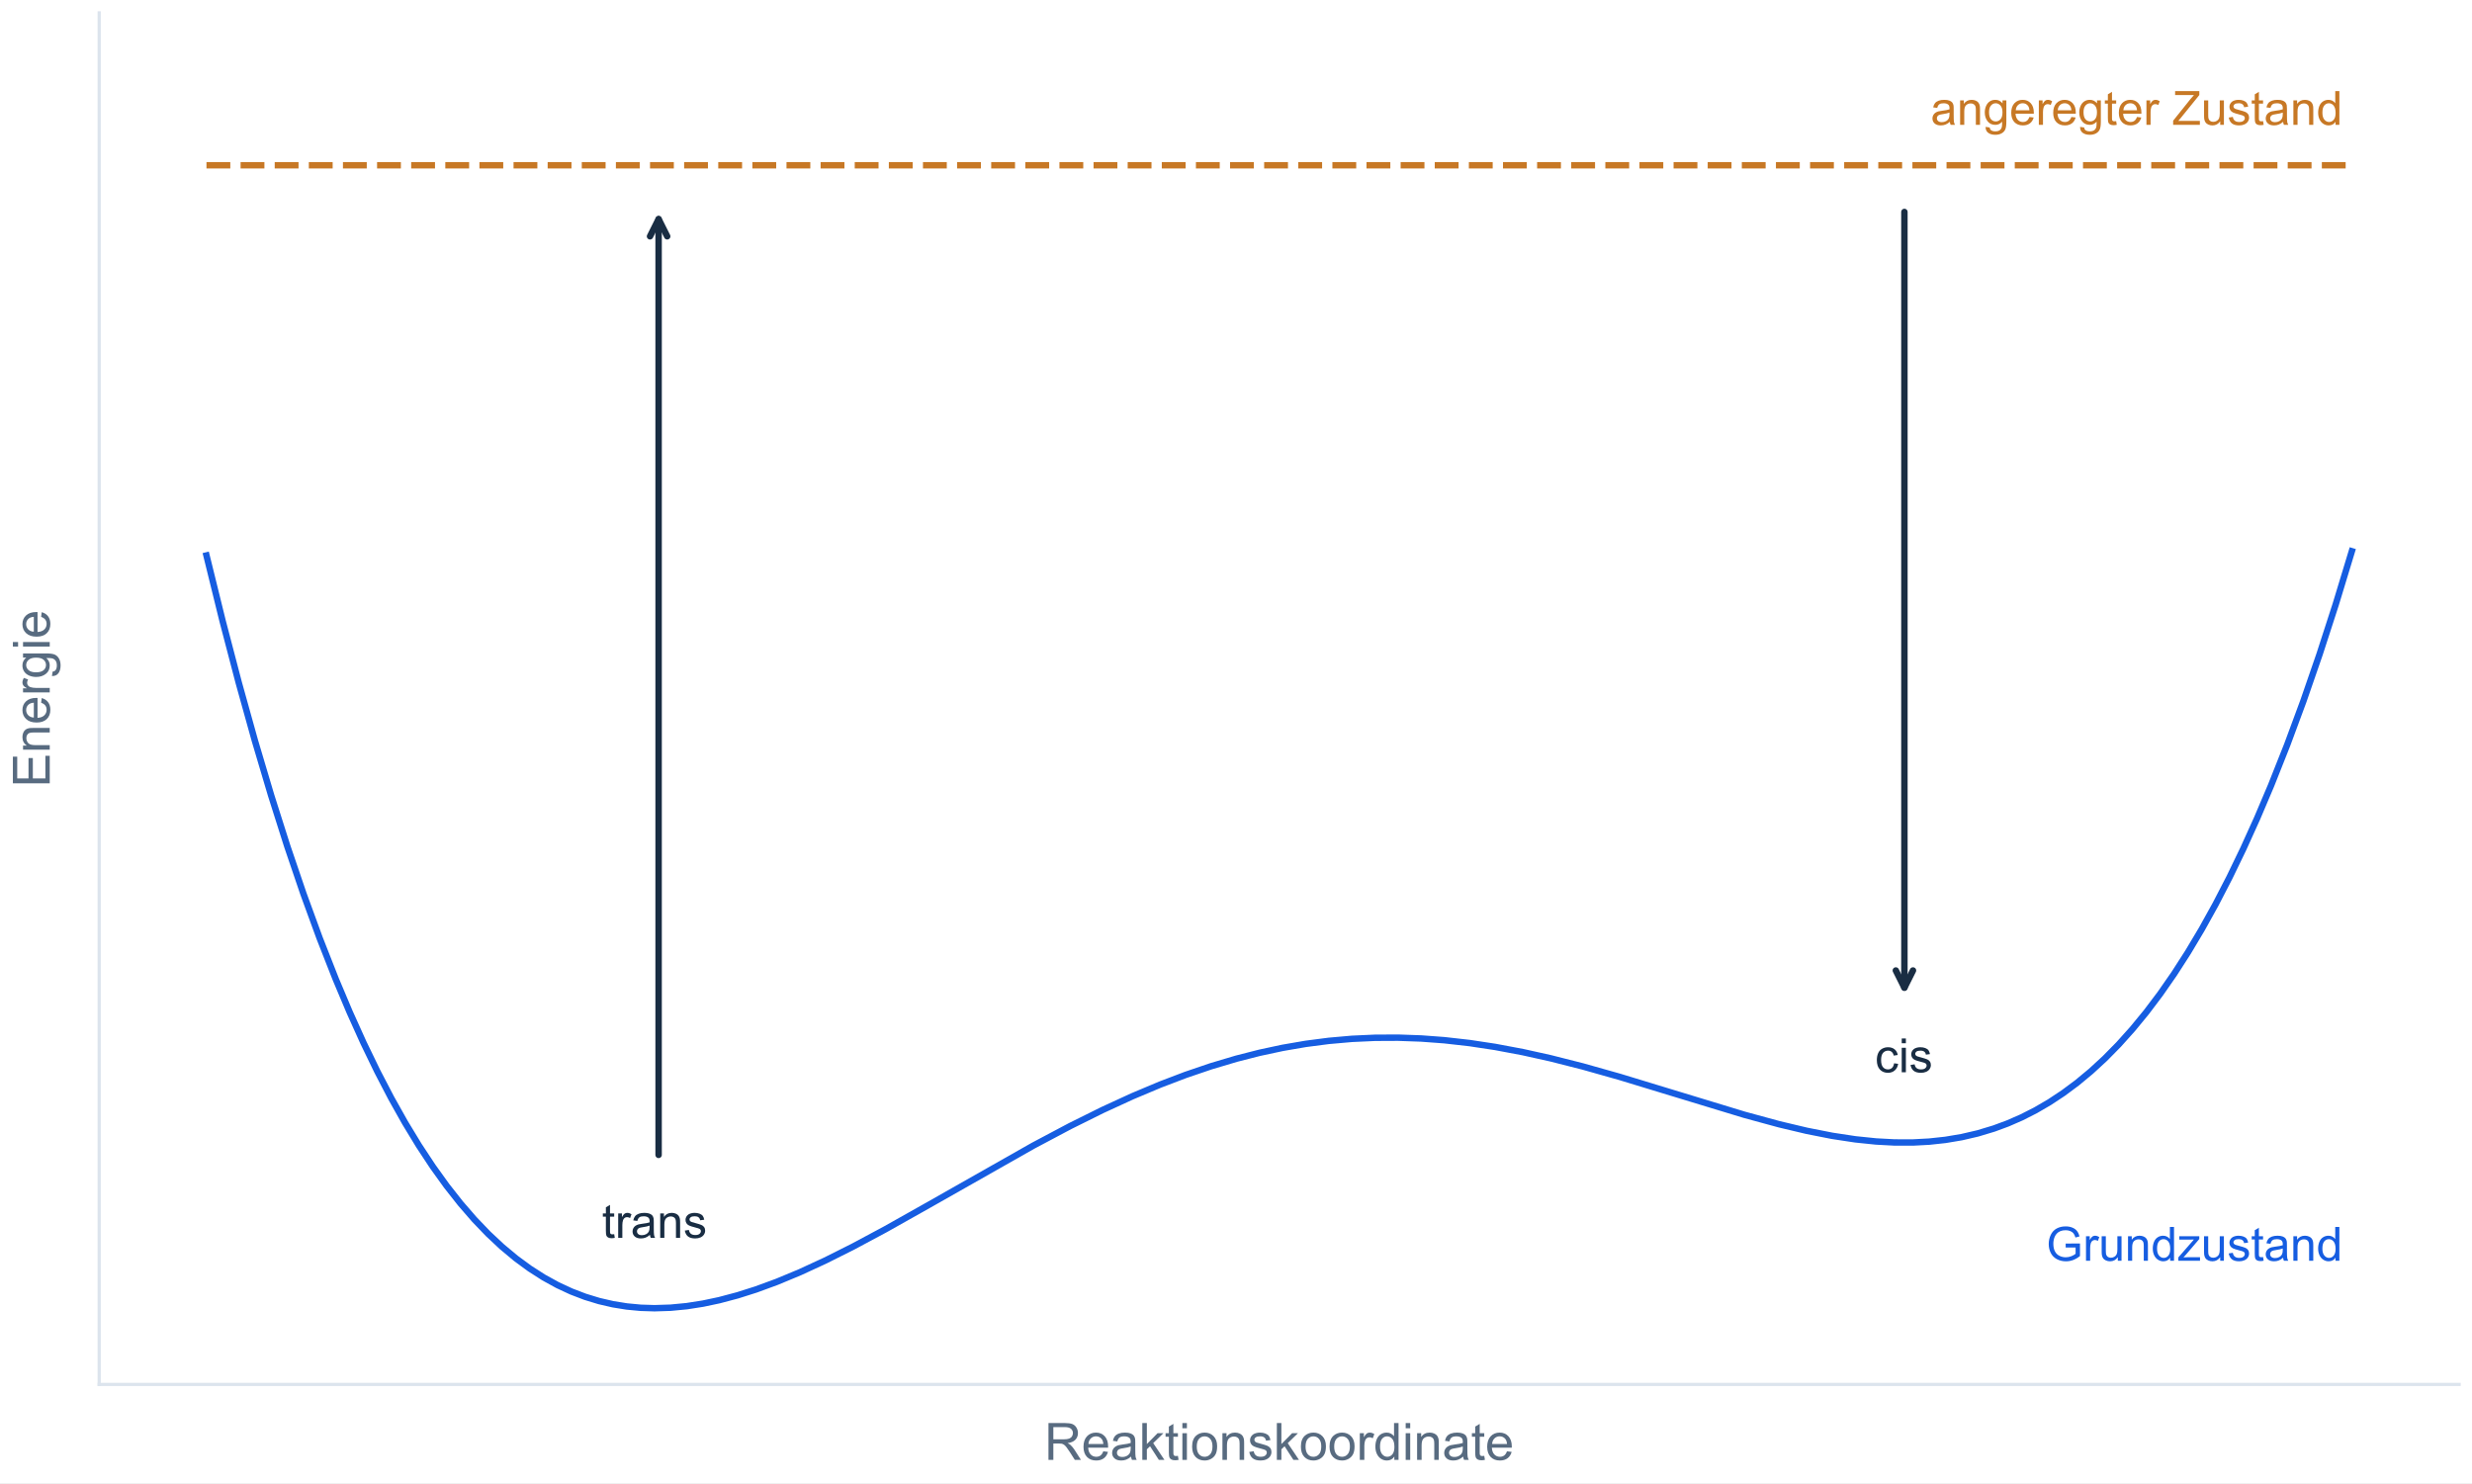
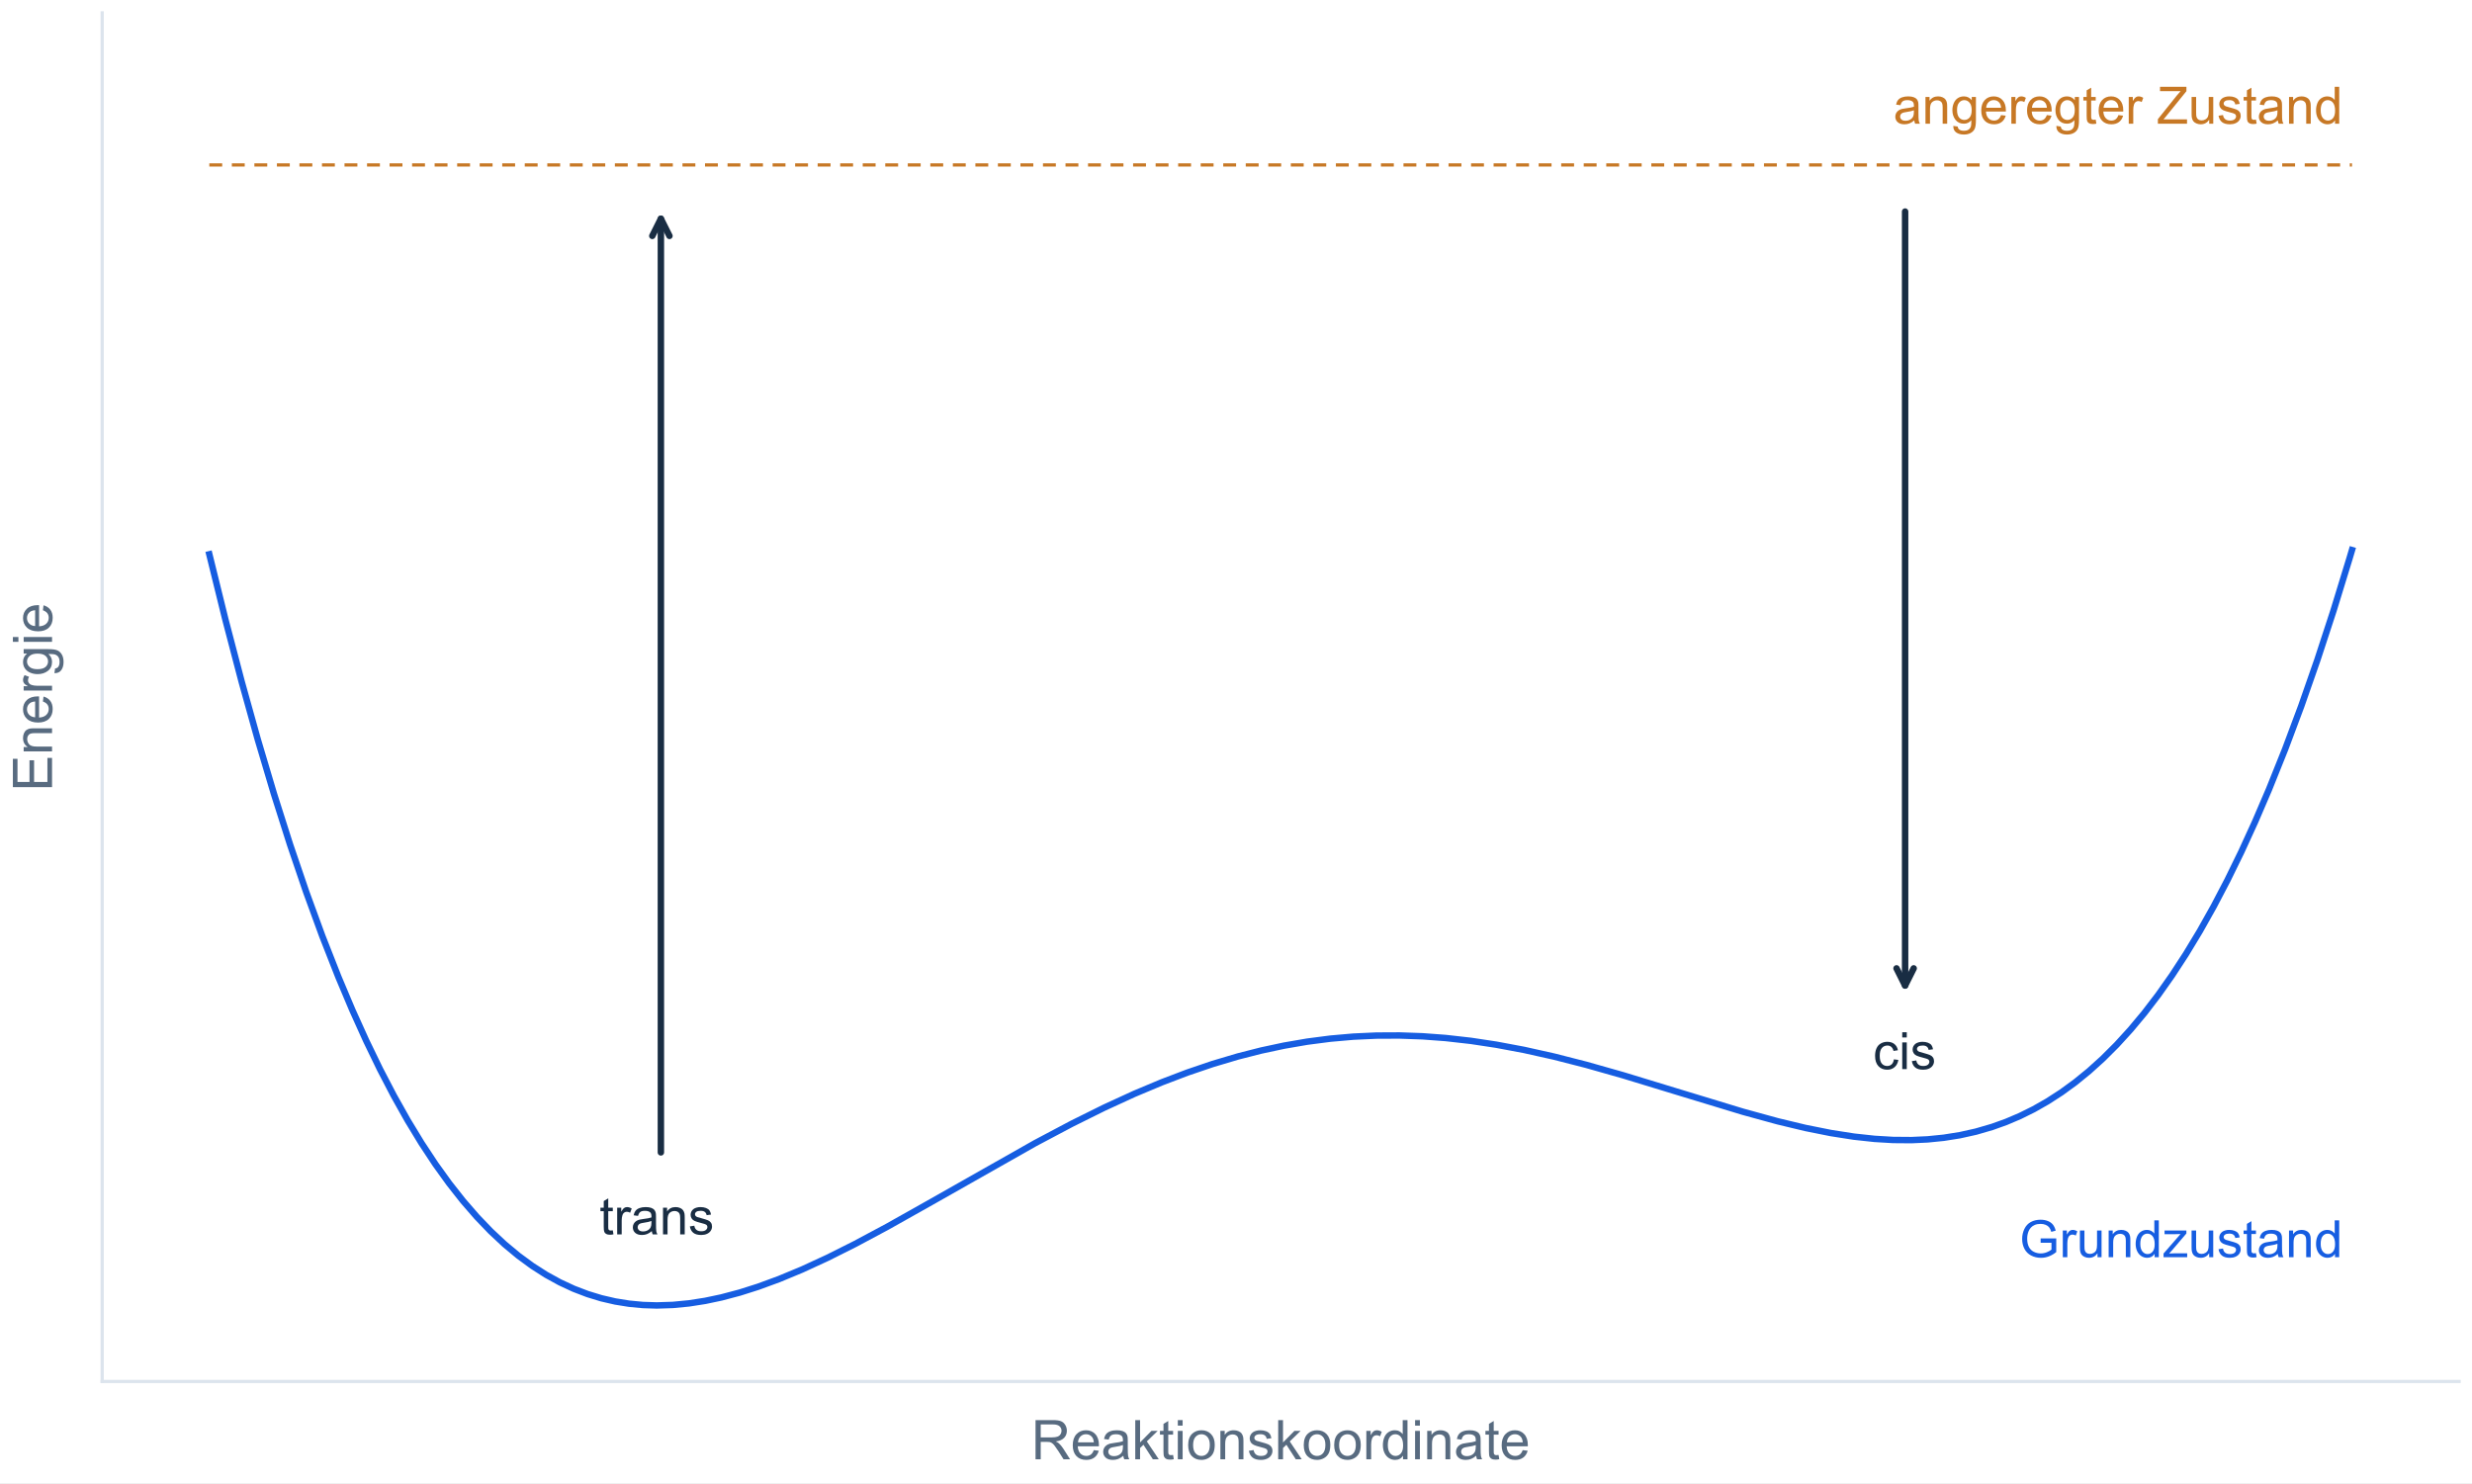
<svg xmlns="http://www.w3.org/2000/svg" xmlns:xlink="http://www.w3.org/1999/xlink" width="576pt" height="345.6pt" viewBox="0 0 576 345.6" version="1.1">
  <defs>
    <style type="text/css">*{stroke-linejoin: round; stroke-linecap: butt}</style>
  </defs>
  <g id="figure_1">
    <g id="patch_1">
      <path d="M 0 345.6  L 576 345.6  L 576 0  L 0 0  z " style="fill: #ffffff" />
    </g>
    <g id="axes_1">
      <g id="patch_2">
-         <path d="M 23.115 322.625  L 573 322.625  L 573 3  L 23.115 3  z " style="fill: #ffffff" />
+         <path d="M 23.81 321.939  L 573 321.939  L 573 3  L 23.81 3  z " style="fill: #ffffff" />
      </g>
      <g id="matplotlib.axis_1">
        <g id="text_1">
-           <g style="fill: #586b80" transform="translate(243.3609 340.2148) scale(0.12 -0.12)">
+           <g style="fill: #586b80" transform="translate(240.2897 340.0657) scale(0.1275 -0.1275)">
            <defs>
              <path id="ArialMT-52" d="M 503 0  L 503 4581  L 2534 4581  Q 3147 4581 3465 4457  Q 3784 4334 3975 4021  Q 4166 3709 4166 3331  Q 4166 2844 3850 2509  Q 3534 2175 2875 2084  Q 3116 1969 3241 1856  Q 3506 1613 3744 1247  L 4541 0  L 3778 0  L 3172 953  Q 2906 1366 2734 1584  Q 2563 1803 2427 1890  Q 2291 1978 2150 2013  Q 2047 2034 1813 2034  L 1109 2034  L 1109 0  L 503 0  z M 1109 2559  L 2413 2559  Q 2828 2559 3062 2645  Q 3297 2731 3419 2920  Q 3541 3109 3541 3331  Q 3541 3656 3305 3865  Q 3069 4075 2559 4075  L 1109 4075  L 1109 2559  z " transform="scale(0.015625)" />
              <path id="ArialMT-65" d="M 2694 1069  L 3275 997  Q 3138 488 2766 206  Q 2394 -75 1816 -75  Q 1088 -75 661 373  Q 234 822 234 1631  Q 234 2469 665 2931  Q 1097 3394 1784 3394  Q 2450 3394 2872 2941  Q 3294 2488 3294 1666  Q 3294 1616 3291 1516  L 816 1516  Q 847 969 1125 678  Q 1403 388 1819 388  Q 2128 388 2347 550  Q 2566 713 2694 1069  z M 847 1978  L 2700 1978  Q 2663 2397 2488 2606  Q 2219 2931 1791 2931  Q 1403 2931 1139 2672  Q 875 2413 847 1978  z " transform="scale(0.015625)" />
              <path id="ArialMT-61" d="M 2588 409  Q 2275 144 1986 34  Q 1697 -75 1366 -75  Q 819 -75 525 192  Q 231 459 231 875  Q 231 1119 342 1320  Q 453 1522 633 1644  Q 813 1766 1038 1828  Q 1203 1872 1538 1913  Q 2219 1994 2541 2106  Q 2544 2222 2544 2253  Q 2544 2597 2384 2738  Q 2169 2928 1744 2928  Q 1347 2928 1158 2789  Q 969 2650 878 2297  L 328 2372  Q 403 2725 575 2942  Q 747 3159 1072 3276  Q 1397 3394 1825 3394  Q 2250 3394 2515 3294  Q 2781 3194 2906 3042  Q 3031 2891 3081 2659  Q 3109 2516 3109 2141  L 3109 1391  Q 3109 606 3145 398  Q 3181 191 3288 0  L 2700 0  Q 2613 175 2588 409  z M 2541 1666  Q 2234 1541 1622 1453  Q 1275 1403 1131 1340  Q 988 1278 909 1158  Q 831 1038 831 891  Q 831 666 1001 516  Q 1172 366 1500 366  Q 1825 366 2078 508  Q 2331 650 2450 897  Q 2541 1088 2541 1459  L 2541 1666  z " transform="scale(0.015625)" />
              <path id="ArialMT-6b" d="M 425 0  L 425 4581  L 988 4581  L 988 1969  L 2319 3319  L 3047 3319  L 1778 2088  L 3175 0  L 2481 0  L 1384 1697  L 988 1316  L 988 0  L 425 0  z " transform="scale(0.015625)" />
              <path id="ArialMT-74" d="M 1650 503  L 1731 6  Q 1494 -44 1306 -44  Q 1000 -44 831 53  Q 663 150 594 308  Q 525 466 525 972  L 525 2881  L 113 2881  L 113 3319  L 525 3319  L 525 4141  L 1084 4478  L 1084 3319  L 1650 3319  L 1650 2881  L 1084 2881  L 1084 941  Q 1084 700 1114 631  Q 1144 563 1211 522  Q 1278 481 1403 481  Q 1497 481 1650 503  z " transform="scale(0.015625)" />
              <path id="ArialMT-69" d="M 425 3934  L 425 4581  L 988 4581  L 988 3934  L 425 3934  z M 425 0  L 425 3319  L 988 3319  L 988 0  L 425 0  z " transform="scale(0.015625)" />
              <path id="ArialMT-6f" d="M 213 1659  Q 213 2581 725 3025  Q 1153 3394 1769 3394  Q 2453 3394 2887 2945  Q 3322 2497 3322 1706  Q 3322 1066 3130 698  Q 2938 331 2570 128  Q 2203 -75 1769 -75  Q 1072 -75 642 372  Q 213 819 213 1659  z M 791 1659  Q 791 1022 1069 705  Q 1347 388 1769 388  Q 2188 388 2466 706  Q 2744 1025 2744 1678  Q 2744 2294 2464 2611  Q 2184 2928 1769 2928  Q 1347 2928 1069 2612  Q 791 2297 791 1659  z " transform="scale(0.015625)" />
              <path id="ArialMT-6e" d="M 422 0  L 422 3319  L 928 3319  L 928 2847  Q 1294 3394 1984 3394  Q 2284 3394 2536 3286  Q 2788 3178 2913 3003  Q 3038 2828 3088 2588  Q 3119 2431 3119 2041  L 3119 0  L 2556 0  L 2556 2019  Q 2556 2363 2490 2533  Q 2425 2703 2258 2804  Q 2091 2906 1866 2906  Q 1506 2906 1245 2678  Q 984 2450 984 1813  L 984 0  L 422 0  z " transform="scale(0.015625)" />
              <path id="ArialMT-73" d="M 197 991  L 753 1078  Q 800 744 1014 566  Q 1228 388 1613 388  Q 2000 388 2187 545  Q 2375 703 2375 916  Q 2375 1106 2209 1216  Q 2094 1291 1634 1406  Q 1016 1563 777 1677  Q 538 1791 414 1992  Q 291 2194 291 2438  Q 291 2659 392 2848  Q 494 3038 669 3163  Q 800 3259 1026 3326  Q 1253 3394 1513 3394  Q 1903 3394 2198 3281  Q 2494 3169 2634 2976  Q 2775 2784 2828 2463  L 2278 2388  Q 2241 2644 2061 2787  Q 1881 2931 1553 2931  Q 1166 2931 1000 2803  Q 834 2675 834 2503  Q 834 2394 903 2306  Q 972 2216 1119 2156  Q 1203 2125 1616 2013  Q 2213 1853 2448 1751  Q 2684 1650 2818 1456  Q 2953 1263 2953 975  Q 2953 694 2789 445  Q 2625 197 2315 61  Q 2006 -75 1616 -75  Q 969 -75 630 194  Q 291 463 197 991  z " transform="scale(0.015625)" />
              <path id="ArialMT-72" d="M 416 0  L 416 3319  L 922 3319  L 922 2816  Q 1116 3169 1280 3281  Q 1444 3394 1641 3394  Q 1925 3394 2219 3213  L 2025 2691  Q 1819 2813 1613 2813  Q 1428 2813 1281 2702  Q 1134 2591 1072 2394  Q 978 2094 978 1738  L 978 0  L 416 0  z " transform="scale(0.015625)" />
              <path id="ArialMT-64" d="M 2575 0  L 2575 419  Q 2259 -75 1647 -75  Q 1250 -75 917 144  Q 584 363 401 755  Q 219 1147 219 1656  Q 219 2153 384 2558  Q 550 2963 881 3178  Q 1213 3394 1622 3394  Q 1922 3394 2156 3267  Q 2391 3141 2538 2938  L 2538 4581  L 3097 4581  L 3097 0  L 2575 0  z M 797 1656  Q 797 1019 1065 703  Q 1334 388 1700 388  Q 2069 388 2326 689  Q 2584 991 2584 1609  Q 2584 2291 2321 2609  Q 2059 2928 1675 2928  Q 1300 2928 1048 2622  Q 797 2316 797 1656  z " transform="scale(0.015625)" />
            </defs>
            <use xlink:href="#ArialMT-52" />
            <use xlink:href="#ArialMT-65" transform="translate(72.2168 0)" />
            <use xlink:href="#ArialMT-61" transform="translate(127.832 0)" />
            <use xlink:href="#ArialMT-6b" transform="translate(183.4473 0)" />
            <use xlink:href="#ArialMT-74" transform="translate(233.4473 0)" />
            <use xlink:href="#ArialMT-69" transform="translate(261.2305 0)" />
            <use xlink:href="#ArialMT-6f" transform="translate(283.4473 0)" />
            <use xlink:href="#ArialMT-6e" transform="translate(339.0625 0)" />
            <use xlink:href="#ArialMT-73" transform="translate(394.6777 0)" />
            <use xlink:href="#ArialMT-6b" transform="translate(444.6777 0)" />
            <use xlink:href="#ArialMT-6f" transform="translate(494.6777 0)" />
            <use xlink:href="#ArialMT-6f" transform="translate(550.293 0)" />
            <use xlink:href="#ArialMT-72" transform="translate(605.9082 0)" />
            <use xlink:href="#ArialMT-64" transform="translate(639.209 0)" />
            <use xlink:href="#ArialMT-69" transform="translate(694.8242 0)" />
            <use xlink:href="#ArialMT-6e" transform="translate(717.041 0)" />
            <use xlink:href="#ArialMT-61" transform="translate(772.6562 0)" />
            <use xlink:href="#ArialMT-74" transform="translate(828.2715 0)" />
            <use xlink:href="#ArialMT-65" transform="translate(856.0547 0)" />
          </g>
        </g>
      </g>
      <g id="matplotlib.axis_2">
        <g id="text_2">
-           <g style="fill: #586b80" transform="translate(11.58962 183.4922) rotate(-90) scale(0.12 -0.12)">
+           <g style="fill: #586b80" transform="translate(12.12645 184.4417) rotate(-90) scale(0.1275 -0.1275)">
            <defs>
              <path id="ArialMT-45" d="M 506 0  L 506 4581  L 3819 4581  L 3819 4041  L 1113 4041  L 1113 2638  L 3647 2638  L 3647 2100  L 1113 2100  L 1113 541  L 3925 541  L 3925 0  L 506 0  z " transform="scale(0.015625)" />
              <path id="ArialMT-67" d="M 319 -275  L 866 -356  Q 900 -609 1056 -725  Q 1266 -881 1628 -881  Q 2019 -881 2231 -725  Q 2444 -569 2519 -288  Q 2563 -116 2559 434  Q 2191 0 1641 0  Q 956 0 581 494  Q 206 988 206 1678  Q 206 2153 378 2554  Q 550 2956 876 3175  Q 1203 3394 1644 3394  Q 2231 3394 2613 2919  L 2613 3319  L 3131 3319  L 3131 450  Q 3131 -325 2973 -648  Q 2816 -972 2473 -1159  Q 2131 -1347 1631 -1347  Q 1038 -1347 672 -1080  Q 306 -813 319 -275  z M 784 1719  Q 784 1066 1043 766  Q 1303 466 1694 466  Q 2081 466 2343 764  Q 2606 1063 2606 1700  Q 2606 2309 2336 2618  Q 2066 2928 1684 2928  Q 1309 2928 1046 2623  Q 784 2319 784 1719  z " transform="scale(0.015625)" />
            </defs>
            <use xlink:href="#ArialMT-45" />
            <use xlink:href="#ArialMT-6e" transform="translate(66.69922 0)" />
            <use xlink:href="#ArialMT-65" transform="translate(122.3145 0)" />
            <use xlink:href="#ArialMT-72" transform="translate(177.9297 0)" />
            <use xlink:href="#ArialMT-67" transform="translate(211.2305 0)" />
            <use xlink:href="#ArialMT-69" transform="translate(266.8457 0)" />
            <use xlink:href="#ArialMT-65" transform="translate(289.0625 0)" />
          </g>
        </g>
      </g>
      <g id="patch_3">
-         <path d="M 153.462 269.133  Q 153.462 159.263 153.462 51.069  " clip-path="url(#p8ff09ff134)" style="fill: none; stroke: #192d43; stroke-width: 1.5; stroke-linecap: round" />
-         <path d="M 151.462 55.069  L 153.462 51.069  L 155.462 55.069  " clip-path="url(#p8ff09ff134)" style="fill: none; stroke: #192d43; stroke-width: 1.5; stroke-linecap: round" />
+         <path d="M 153.992 268.555  Q 153.992 158.927 153.992 50.976  " clip-path="url(#p1180f19df1)" style="fill: none; stroke: #192d43; stroke-width: 1.5; stroke-linecap: round" />
+         <path d="M 151.992 54.976  L 153.992 50.976  L 155.992 54.976  " clip-path="url(#p1180f19df1)" style="fill: none; stroke: #192d43; stroke-width: 1.5; stroke-linecap: round" />
      </g>
      <g id="patch_4">
-         <path d="M 443.745 49.393  Q 443.745 140.616 443.745 230.162  " clip-path="url(#p8ff09ff134)" style="fill: none; stroke: #192d43; stroke-width: 1.5; stroke-linecap: round" />
-         <path d="M 445.745 226.162  L 443.745 230.162  L 441.745 226.162  " clip-path="url(#p8ff09ff134)" style="fill: none; stroke: #192d43; stroke-width: 1.5; stroke-linecap: round" />
+         <path d="M 443.909 49.299  Q 443.909 140.321 443.909 229.666  " clip-path="url(#p1180f19df1)" style="fill: none; stroke: #192d43; stroke-width: 1.5; stroke-linecap: round" />
+         <path d="M 445.909 225.666  L 443.909 229.666  L 441.909 225.666  " clip-path="url(#p1180f19df1)" style="fill: none; stroke: #192d43; stroke-width: 1.5; stroke-linecap: round" />
      </g>
      <g id="line2d_1">
-         <path d="M 48.11 129.444  L 51.877 144.748  L 55.643 159.148  L 59.41 172.674  L 63.177 185.356  L 66.943 197.221  L 70.71 208.3  L 74.477 218.619  L 78.244 228.207  L 81.472 235.863  L 84.701 243.019  L 87.929 249.69  L 91.158 255.894  L 94.387 261.646  L 97.615 266.962  L 100.844 271.858  L 104.072 276.348  L 107.301 280.45  L 110.53 284.176  L 113.758 287.543  L 116.987 290.564  L 120.215 293.253  L 123.444 295.625  L 126.673 297.693  L 129.901 299.471  L 133.13 300.972  L 136.358 302.208  L 139.587 303.194  L 142.816 303.94  L 146.044 304.46  L 149.273 304.766  L 152.501 304.868  L 156.268 304.748  L 160.035 304.385  L 163.802 303.797  L 167.568 303.001  L 171.873 301.859  L 176.178 300.492  L 181.021 298.713  L 186.402 296.475  L 192.321 293.745  L 198.778 290.506  L 206.311 286.47  L 216.535 280.715  L 240.75 266.984  L 249.359 262.417  L 256.893 258.676  L 263.888 255.462  L 270.345 252.748  L 276.264 250.494  L 282.184 248.48  L 288.103 246.718  L 293.484 245.343  L 298.865 244.19  L 304.246 243.263  L 309.627 242.564  L 315.008 242.091  L 320.389 241.845  L 325.77 241.819  L 331.151 242.01  L 336.532 242.409  L 342.451 243.077  L 348.37 243.972  L 354.827 245.184  L 361.284 246.618  L 368.818 248.529  L 377.427 250.959  L 389.265 254.562  L 406.485 259.796  L 414.556 261.995  L 421.013 263.528  L 426.932 264.694  L 432.313 265.51  L 437.156 266.009  L 441.461 266.239  L 445.766 266.243  L 449.533 266.043  L 453.299 265.636  L 457.066 265.003  L 460.833 264.129  L 464.599 262.994  L 467.828 261.8  L 471.057 260.39  L 474.285 258.752  L 477.514 256.872  L 480.742 254.739  L 483.971 252.34  L 487.2 249.662  L 490.428 246.691  L 493.657 243.414  L 496.885 239.817  L 500.114 235.886  L 503.343 231.607  L 506.571 226.966  L 509.8 221.948  L 513.029 216.537  L 516.257 210.719  L 519.486 204.479  L 522.714 197.799  L 525.943 190.666  L 529.172 183.062  L 532.938 173.574  L 536.705 163.396  L 540.472 152.503  L 544.238 140.866  L 548.005 128.458  L 548.005 128.458  " clip-path="url(#p8ff09ff134)" style="fill: none; stroke: #165de1; stroke-width: 1.5; stroke-linecap: square" />
+         <path d="M 48.773 129.172  L 52.535 144.444  L 56.297 158.813  L 60.059 172.31  L 63.821 184.964  L 67.583 196.805  L 71.345 207.859  L 75.107 218.157  L 78.869 227.724  L 82.093 235.364  L 85.318 242.504  L 88.542 249.161  L 91.767 255.351  L 94.991 261.091  L 98.216 266.395  L 101.44 271.281  L 104.665 275.762  L 107.889 279.854  L 111.114 283.573  L 114.338 286.932  L 117.563 289.947  L 120.787 292.63  L 124.012 294.997  L 127.236 297.061  L 130.461 298.835  L 133.686 300.332  L 136.91 301.566  L 140.135 302.549  L 143.359 303.294  L 146.584 303.813  L 149.808 304.118  L 153.033 304.221  L 156.795 304.1  L 160.557 303.738  L 164.318 303.151  L 168.08 302.358  L 172.38 301.218  L 176.679 299.853  L 181.516 298.078  L 186.89 295.845  L 192.802 293.121  L 199.251 289.889  L 206.775 285.862  L 216.986 280.119  L 241.17 266.417  L 249.768 261.861  L 257.292 258.128  L 264.279 254.92  L 270.728 252.212  L 276.639 249.963  L 282.551 247.953  L 288.463 246.195  L 293.837 244.823  L 299.211 243.673  L 304.585 242.748  L 309.959 242.05  L 315.334 241.578  L 320.708 241.332  L 326.082 241.307  L 331.456 241.497  L 336.83 241.895  L 342.742 242.562  L 348.654 243.455  L 355.103 244.665  L 362.089 246.223  L 369.613 248.146  L 378.212 250.585  L 390.572 254.355  L 406.158 259.09  L 414.219 261.302  L 420.668 262.851  L 426.58 264.037  L 431.954 264.877  L 436.791 265.401  L 441.09 265.657  L 445.389 265.691  L 449.151 265.52  L 452.913 265.143  L 456.675 264.546  L 460.437 263.709  L 464.199 262.614  L 467.424 261.458  L 470.648 260.088  L 473.873 258.492  L 477.097 256.657  L 480.322 254.572  L 483.546 252.223  L 486.771 249.598  L 489.995 246.683  L 493.22 243.464  L 496.444 239.929  L 499.669 236.064  L 502.893 231.853  L 506.118 227.283  L 509.342 222.339  L 512.567 217.007  L 515.791 211.27  L 519.016 205.114  L 522.24 198.523  L 525.465 191.482  L 528.689 183.973  L 532.451 174.602  L 536.213 164.546  L 539.975 153.78  L 543.737 142.276  L 547.499 130.006  L 548.037 128.189  L 548.037 128.189  " clip-path="url(#p1180f19df1)" style="fill: none; stroke: #165de1; stroke-width: 1.5; stroke-linecap: square" />
      </g>
      <g id="line2d_2">
-         <path d="M 48.11 38.514  L 548.005 38.514  " clip-path="url(#p8ff09ff134)" style="fill: none; stroke-dasharray: 5.55,2.4; stroke-dashoffset: 0; stroke: #c77825; stroke-width: 1.5" />
+         <path d="M 48.773 38.438  L 548.037 38.438  " clip-path="url(#p1180f19df1)" style="fill: none; stroke-dasharray: 3,2.25; stroke-dashoffset: 0; stroke: #c77825; stroke-width: 0.75" />
      </g>
      <g id="patch_5">
-         <path d="M 23.115 322.625  L 23.115 3  " style="fill: none; stroke: #dce4ed; stroke-width: 0.75; stroke-linejoin: miter; stroke-linecap: square" />
+         <path d="M 23.81 321.939  L 23.81 3  " style="fill: none; stroke: #dce4ed; stroke-width: 0.75; stroke-linejoin: miter; stroke-linecap: square" />
      </g>
      <g id="patch_6">
-         <path d="M 23.115 322.625  L 573 322.625  " style="fill: none; stroke: #dce4ed; stroke-width: 0.75; stroke-linejoin: miter; stroke-linecap: square" />
+         <path d="M 23.81 321.939  L 573 321.939  " style="fill: none; stroke: #dce4ed; stroke-width: 0.75; stroke-linejoin: miter; stroke-linecap: square" />
      </g>
      <g id="text_3">
-         <g style="fill: #192d43" transform="translate(140.2751 288.4766) scale(0.11 -0.11)">
+         <g style="fill: #192d43" transform="translate(139.6948 287.6606) scale(0.12 -0.12)">
          <use xlink:href="#ArialMT-74" />
          <use xlink:href="#ArialMT-72" transform="translate(27.7832 0)" />
          <use xlink:href="#ArialMT-61" transform="translate(61.08398 0)" />
          <use xlink:href="#ArialMT-6e" transform="translate(116.6992 0)" />
          <use xlink:href="#ArialMT-73" transform="translate(172.3145 0)" />
        </g>
      </g>
      <g id="text_4">
-         <g style="fill: #192d43" transform="translate(436.8916 249.8788) scale(0.11 -0.11)">
+         <g style="fill: #192d43" transform="translate(436.4439 249.1456) scale(0.12 -0.12)">
          <defs>
            <path id="ArialMT-63" d="M 2588 1216  L 3141 1144  Q 3050 572 2676 248  Q 2303 -75 1759 -75  Q 1078 -75 664 370  Q 250 816 250 1647  Q 250 2184 428 2587  Q 606 2991 970 3192  Q 1334 3394 1763 3394  Q 2303 3394 2647 3120  Q 2991 2847 3088 2344  L 2541 2259  Q 2463 2594 2264 2762  Q 2066 2931 1784 2931  Q 1359 2931 1093 2626  Q 828 2322 828 1663  Q 828 994 1084 691  Q 1341 388 1753 388  Q 2084 388 2306 591  Q 2528 794 2588 1216  z " transform="scale(0.015625)" />
          </defs>
          <use xlink:href="#ArialMT-63" />
          <use xlink:href="#ArialMT-69" transform="translate(50 0)" />
          <use xlink:href="#ArialMT-73" transform="translate(72.2168 0)" />
        </g>
      </g>
      <g id="text_5">
-         <g style="fill: #c77825" transform="translate(449.8831 29.09621) scale(0.11 -0.11)">
+         <g style="fill: #c77825" transform="translate(441.1902 28.82477) scale(0.12 -0.12)">
          <defs>
            <path id="ArialMT-20" transform="scale(0.015625)" />
            <path id="ArialMT-5a" d="M 128 0  L 128 563  L 2475 3497  Q 2725 3809 2950 4041  L 394 4041  L 394 4581  L 3675 4581  L 3675 4041  L 1103 863  L 825 541  L 3750 541  L 3750 0  L 128 0  z " transform="scale(0.015625)" />
            <path id="ArialMT-75" d="M 2597 0  L 2597 488  Q 2209 -75 1544 -75  Q 1250 -75 995 37  Q 741 150 617 320  Q 494 491 444 738  Q 409 903 409 1263  L 409 3319  L 972 3319  L 972 1478  Q 972 1038 1006 884  Q 1059 663 1231 536  Q 1403 409 1656 409  Q 1909 409 2131 539  Q 2353 669 2445 892  Q 2538 1116 2538 1541  L 2538 3319  L 3100 3319  L 3100 0  L 2597 0  z " transform="scale(0.015625)" />
          </defs>
          <use xlink:href="#ArialMT-61" />
          <use xlink:href="#ArialMT-6e" transform="translate(55.61523 0)" />
          <use xlink:href="#ArialMT-67" transform="translate(111.2305 0)" />
          <use xlink:href="#ArialMT-65" transform="translate(166.8457 0)" />
          <use xlink:href="#ArialMT-72" transform="translate(222.4609 0)" />
          <use xlink:href="#ArialMT-65" transform="translate(255.7617 0)" />
          <use xlink:href="#ArialMT-67" transform="translate(311.377 0)" />
          <use xlink:href="#ArialMT-74" transform="translate(366.9922 0)" />
          <use xlink:href="#ArialMT-65" transform="translate(394.7754 0)" />
          <use xlink:href="#ArialMT-72" transform="translate(450.3906 0)" />
          <use xlink:href="#ArialMT-20" transform="translate(483.6914 0)" />
          <use xlink:href="#ArialMT-5a" transform="translate(511.4746 0)" />
          <use xlink:href="#ArialMT-75" transform="translate(572.5586 0)" />
          <use xlink:href="#ArialMT-73" transform="translate(628.1738 0)" />
          <use xlink:href="#ArialMT-74" transform="translate(678.1738 0)" />
          <use xlink:href="#ArialMT-61" transform="translate(705.957 0)" />
          <use xlink:href="#ArialMT-6e" transform="translate(761.5723 0)" />
          <use xlink:href="#ArialMT-64" transform="translate(817.1875 0)" />
        </g>
      </g>
      <g id="text_6">
-         <g style="fill: #165de1" transform="translate(476.7885 293.8037) scale(0.11 -0.11)">
+         <g style="fill: #165de1" transform="translate(470.5415 292.9762) scale(0.12 -0.12)">
          <defs>
            <path id="ArialMT-47" d="M 2638 1797  L 2638 2334  L 4578 2338  L 4578 638  Q 4131 281 3656 101  Q 3181 -78 2681 -78  Q 2006 -78 1454 211  Q 903 500 622 1047  Q 341 1594 341 2269  Q 341 2938 620 3517  Q 900 4097 1425 4378  Q 1950 4659 2634 4659  Q 3131 4659 3532 4498  Q 3934 4338 4162 4050  Q 4391 3763 4509 3300  L 3963 3150  Q 3859 3500 3706 3700  Q 3553 3900 3268 4020  Q 2984 4141 2638 4141  Q 2222 4141 1919 4014  Q 1616 3888 1430 3681  Q 1244 3475 1141 3228  Q 966 2803 966 2306  Q 966 1694 1177 1281  Q 1388 869 1791 669  Q 2194 469 2647 469  Q 3041 469 3416 620  Q 3791 772 3984 944  L 3984 1797  L 2638 1797  z " transform="scale(0.015625)" />
            <path id="ArialMT-7a" d="M 125 0  L 125 456  L 2238 2881  Q 1878 2863 1603 2863  L 250 2863  L 250 3319  L 2963 3319  L 2963 2947  L 1166 841  L 819 456  Q 1197 484 1528 484  L 3063 484  L 3063 0  L 125 0  z " transform="scale(0.015625)" />
          </defs>
          <use xlink:href="#ArialMT-47" />
          <use xlink:href="#ArialMT-72" transform="translate(77.7832 0)" />
          <use xlink:href="#ArialMT-75" transform="translate(111.084 0)" />
          <use xlink:href="#ArialMT-6e" transform="translate(166.6992 0)" />
          <use xlink:href="#ArialMT-64" transform="translate(222.3145 0)" />
          <use xlink:href="#ArialMT-7a" transform="translate(277.9297 0)" />
          <use xlink:href="#ArialMT-75" transform="translate(327.9297 0)" />
          <use xlink:href="#ArialMT-73" transform="translate(383.5449 0)" />
          <use xlink:href="#ArialMT-74" transform="translate(433.5449 0)" />
          <use xlink:href="#ArialMT-61" transform="translate(461.3281 0)" />
          <use xlink:href="#ArialMT-6e" transform="translate(516.9434 0)" />
          <use xlink:href="#ArialMT-64" transform="translate(572.5586 0)" />
        </g>
      </g>
    </g>
  </g>
  <defs>
-     <clipPath id="p8ff09ff134">
-       <rect x="23.115" y="3" width="549.885" height="319.625" />
+     <clipPath id="p1180f19df1">
+       <rect x="23.81" y="3" width="549.19" height="318.939" />
    </clipPath>
  </defs>
</svg>
